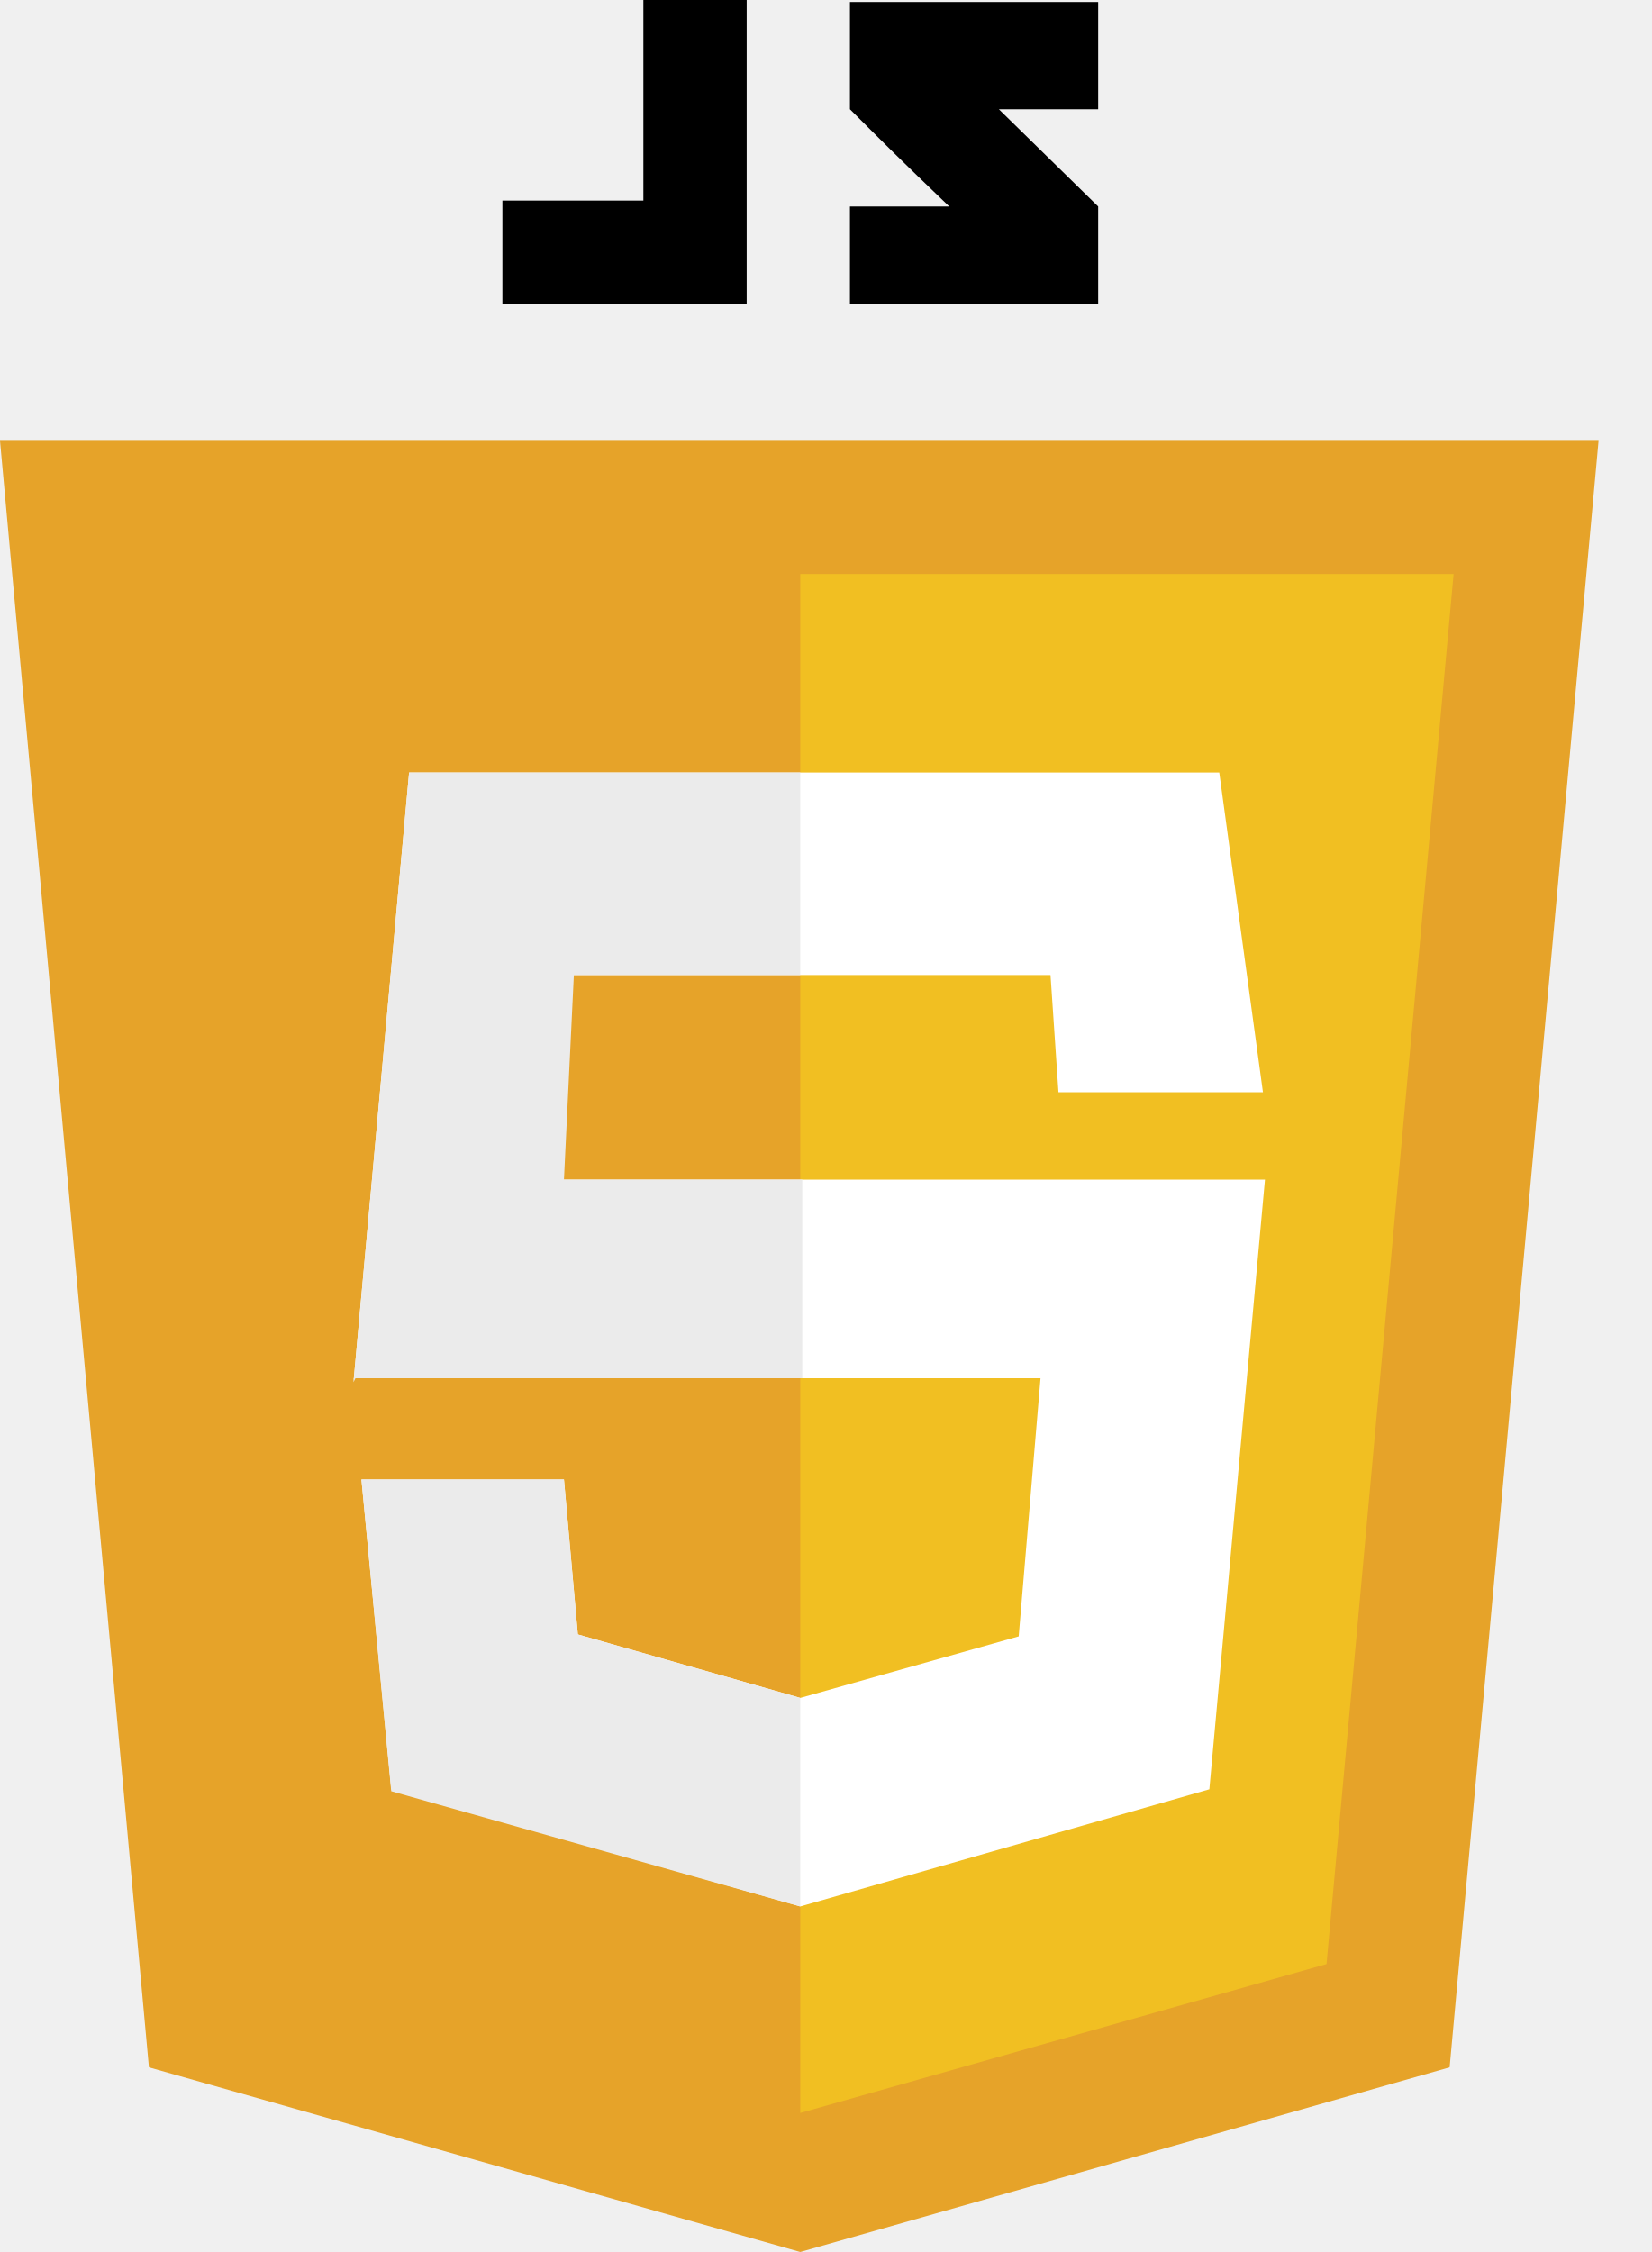
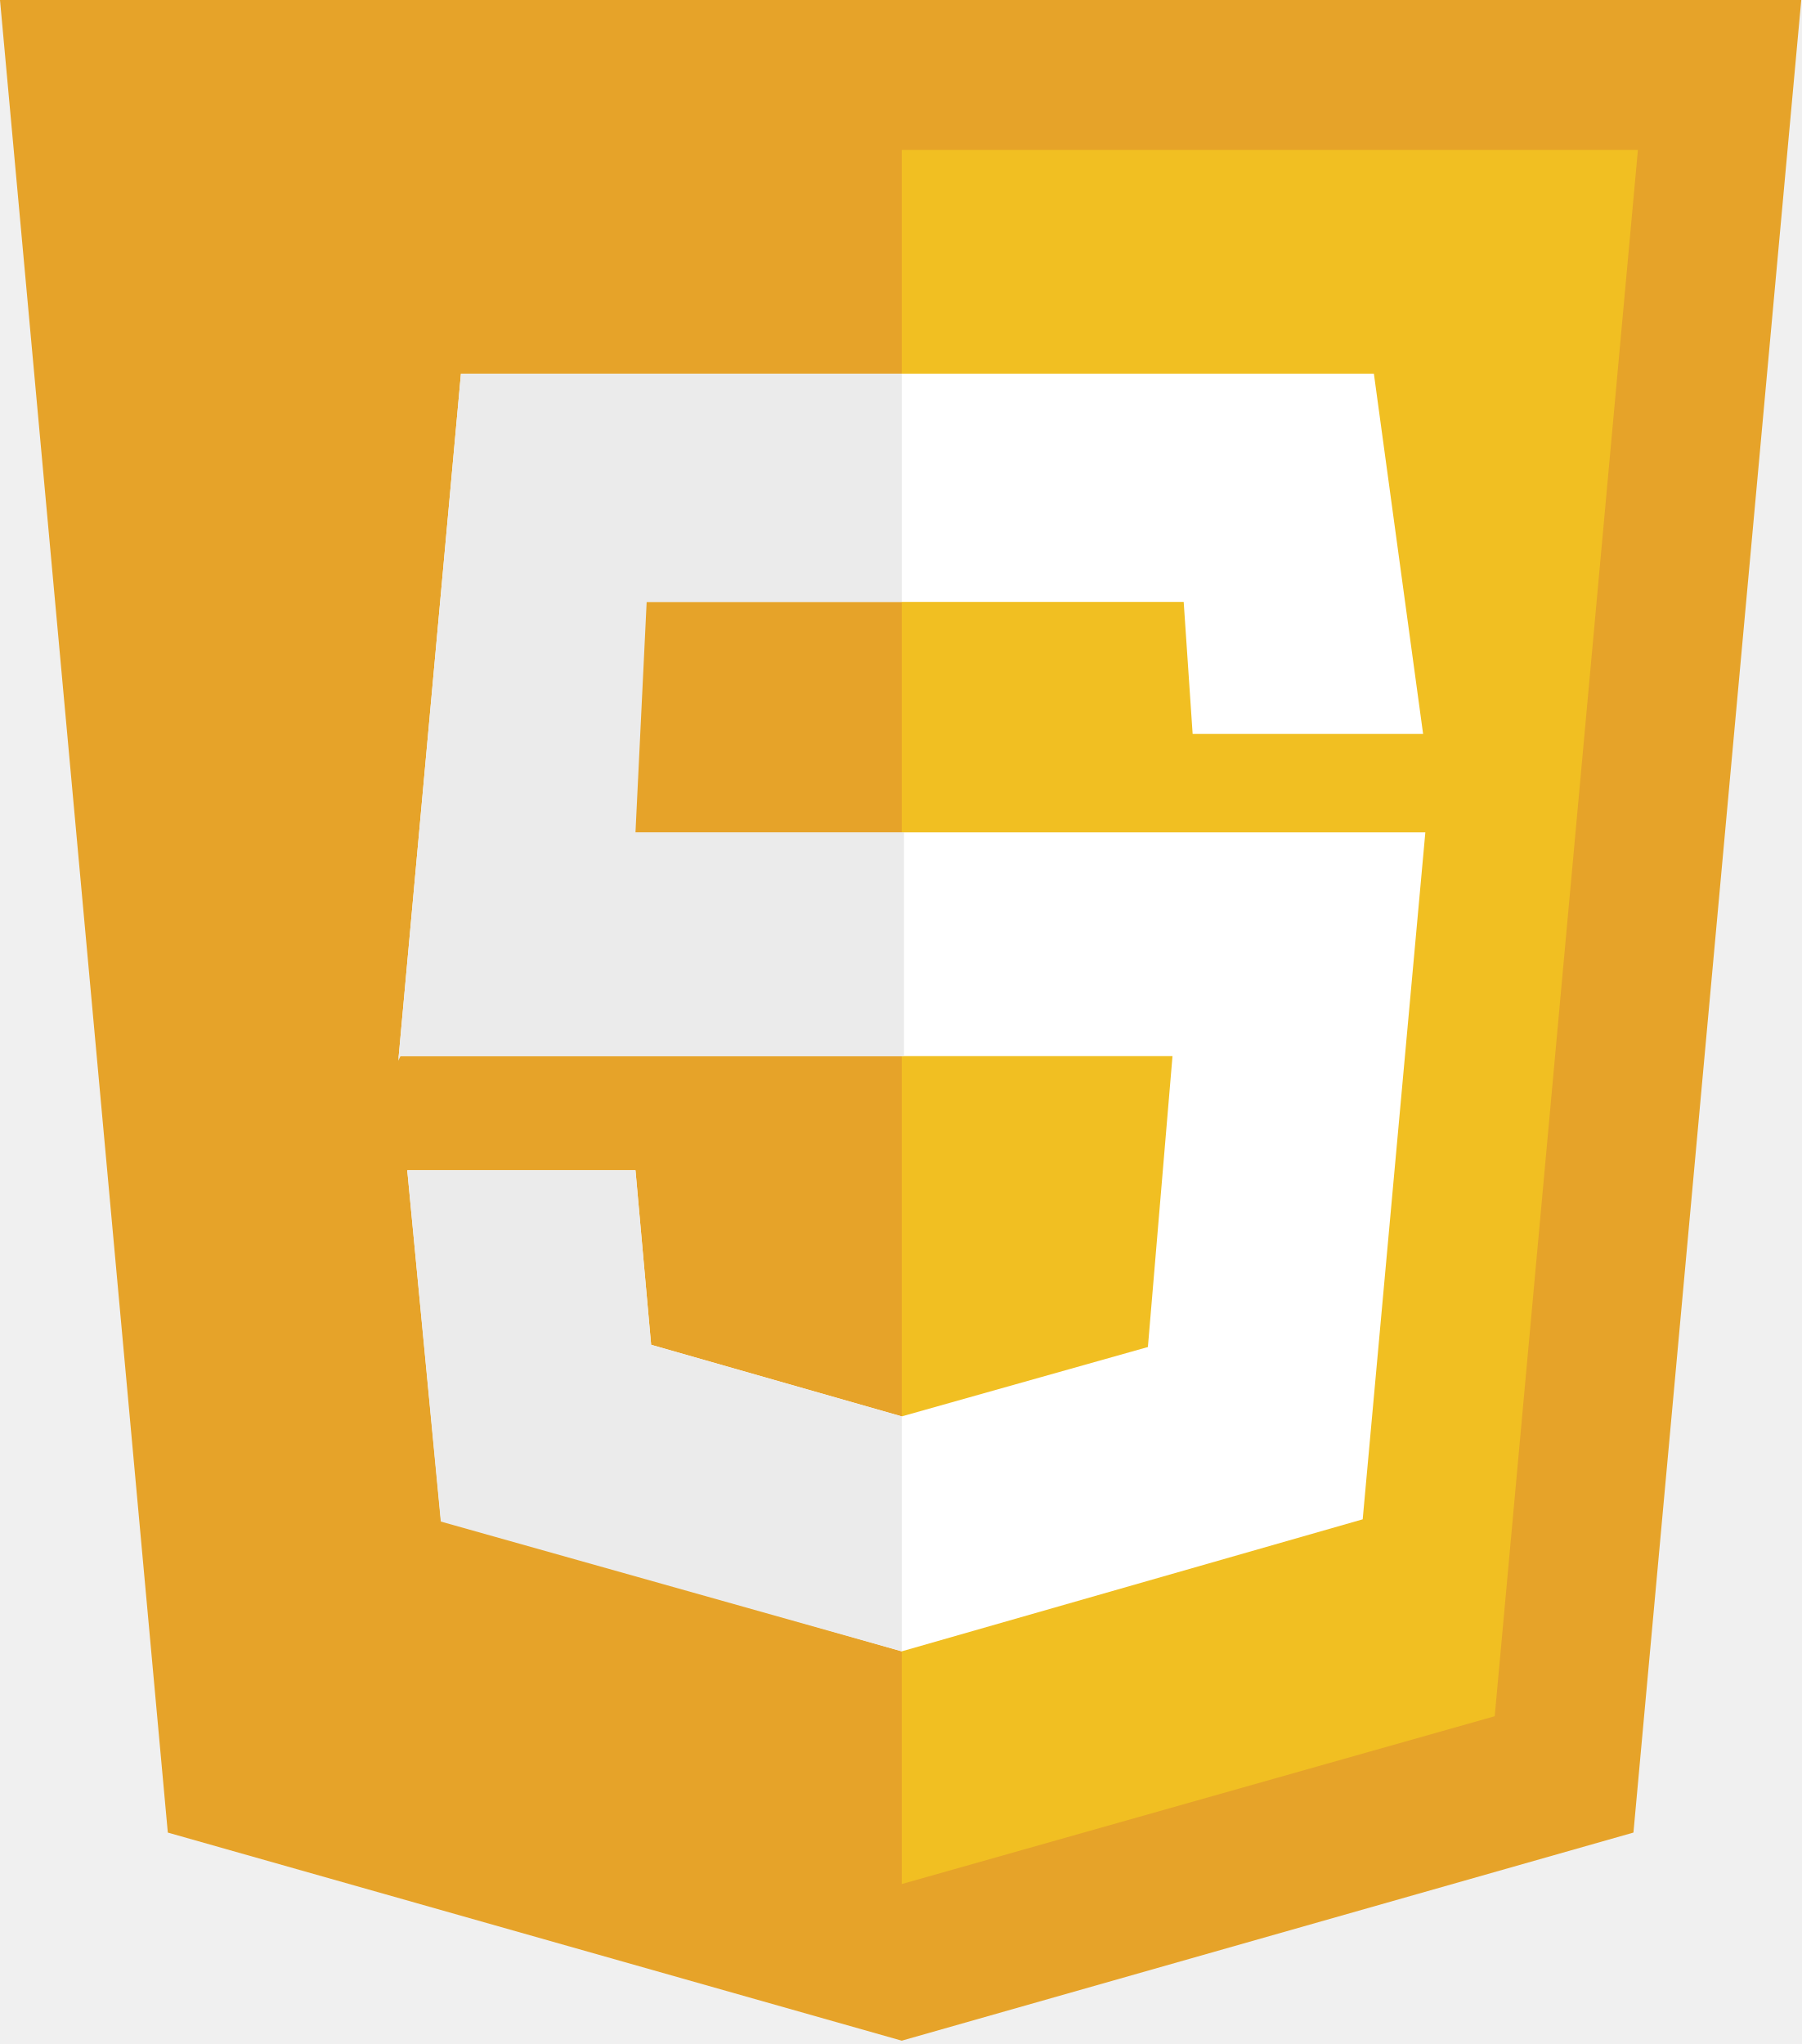
- <svg xmlns="http://www.w3.org/2000/svg" width="22" height="30" viewBox="0 0 22 30" fill="none">
-   <path d="M21.296 5.873H10.661H0L1.984 27.54L10.661 30L19.312 27.54L21.296 5.873Z" fill="#E6A329" />
-   <path d="M10.661 7.646V28.148L17.672 26.164L19.365 7.646H10.661Z" fill="#F1BF22" />
-   <path d="M16.243 10.291H5.45L4.709 18.413V18.36H13.862L13.571 21.799L10.661 22.619L7.698 21.773L7.513 19.709H4.815L5.212 23.836L10.661 25.397L16.111 23.836L16.852 15.714H7.143L7.249 12.989H13.995L14.101 14.55H16.825L16.243 10.291Z" fill="white" />
-   <path d="M10.661 10.291H5.45L4.709 18.413L4.735 18.36H10.688V15.714H7.513L7.645 12.989H10.661V10.291ZM7.513 19.709H4.815L5.212 23.862L10.661 25.397V22.619L7.698 21.773L7.513 19.709Z" fill="#EBEBEB" />
-   <path d="M8.571 2.672H6.693V4.048H8.571H9.603H9.947V0H8.571V2.672Z" fill="black" />
-   <path d="M14.63 0.026H11.323C11.323 0.026 11.323 0.741 11.323 1.455C11.773 1.905 11.984 2.116 12.646 2.751C12.275 2.751 11.323 2.751 11.323 2.751V4.048H14.63V2.751L13.307 1.455H14.63V0.026Z" fill="black" />
+ <svg xmlns="http://www.w3.org/2000/svg" width="512" height="581" viewBox="0 0 512 581" fill="none">
+   <path d="M512 0H256.318H0L47.702 520.904L256.318 580.055L464.298 520.904L512 0Z" fill="#E6A329" />
+   <path d="M256.317 42.614V535.534L424.864 487.832L465.569 42.614H256.317Z" fill="#F1BF22" />
+   <path d="M390.519 106.217H131.021L113.212 301.477V300.205H333.277L326.281 382.888L256.318 402.605L185.083 382.252L180.631 332.642H115.756L125.297 431.862L256.318 469.387L387.339 431.862L405.148 236.602H171.727L174.271 171.092H336.457L339.001 208.617H404.512L390.519 106.217Z" fill="white" />
+   <path d="M256.318 106.217H131.021L113.212 301.477L113.848 300.205H256.954V236.602H180.631L183.811 171.092H256.318V106.217ZM180.631 332.642H115.756L125.297 432.498L256.318 469.387V402.605L185.083 382.252L180.631 332.642Z" fill="#EBEBEB" />
</svg>
